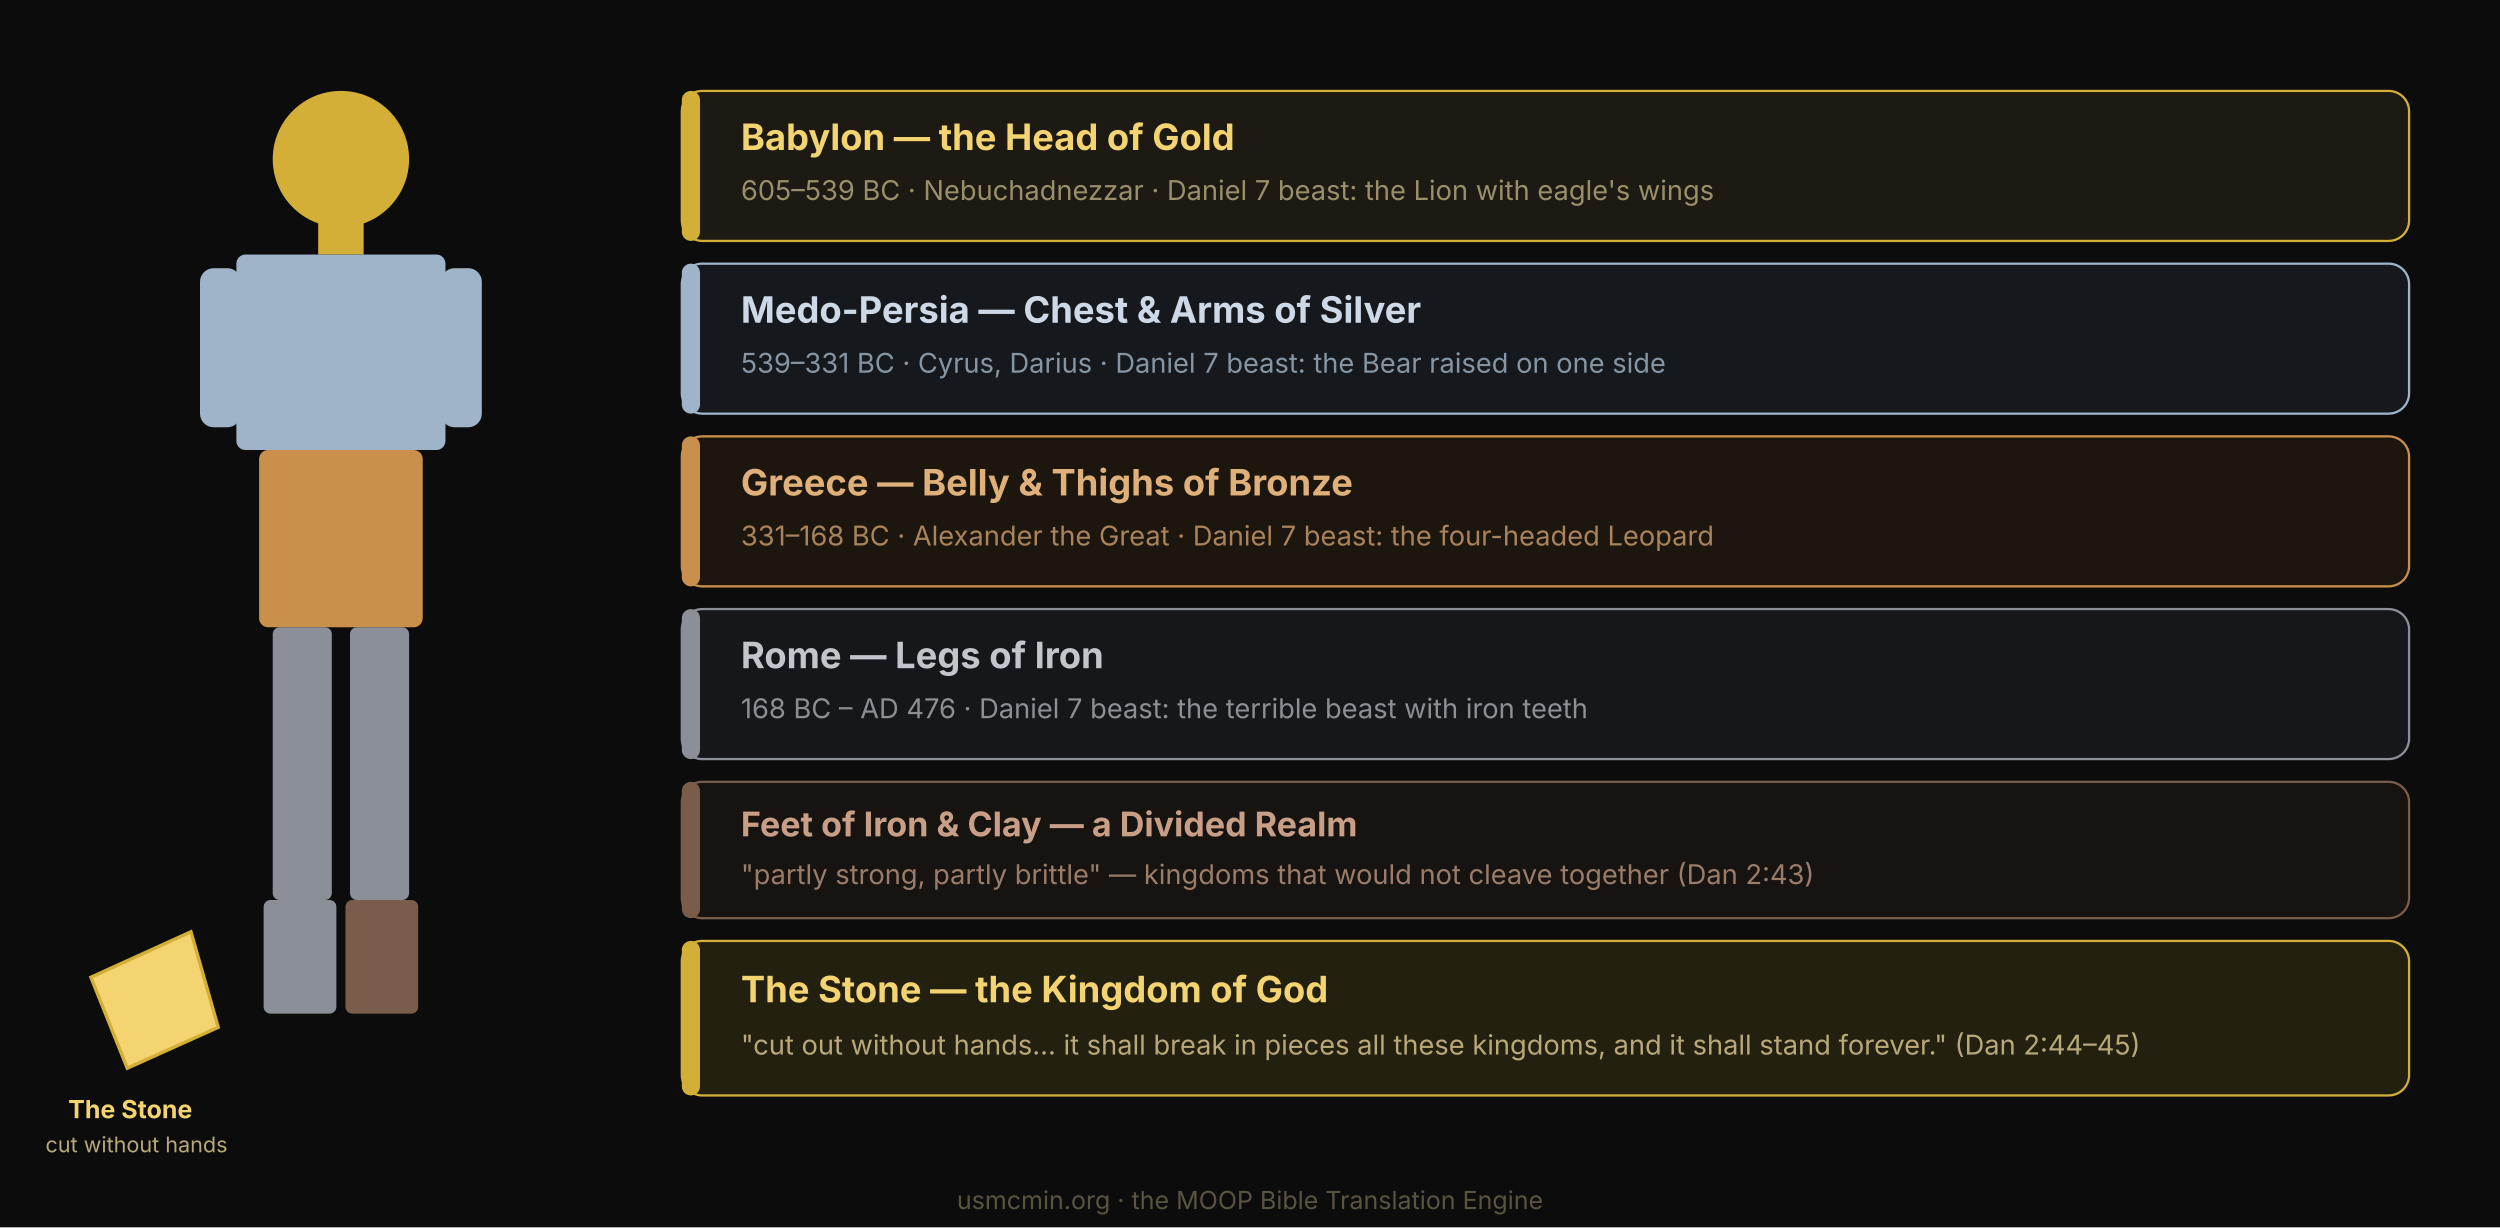
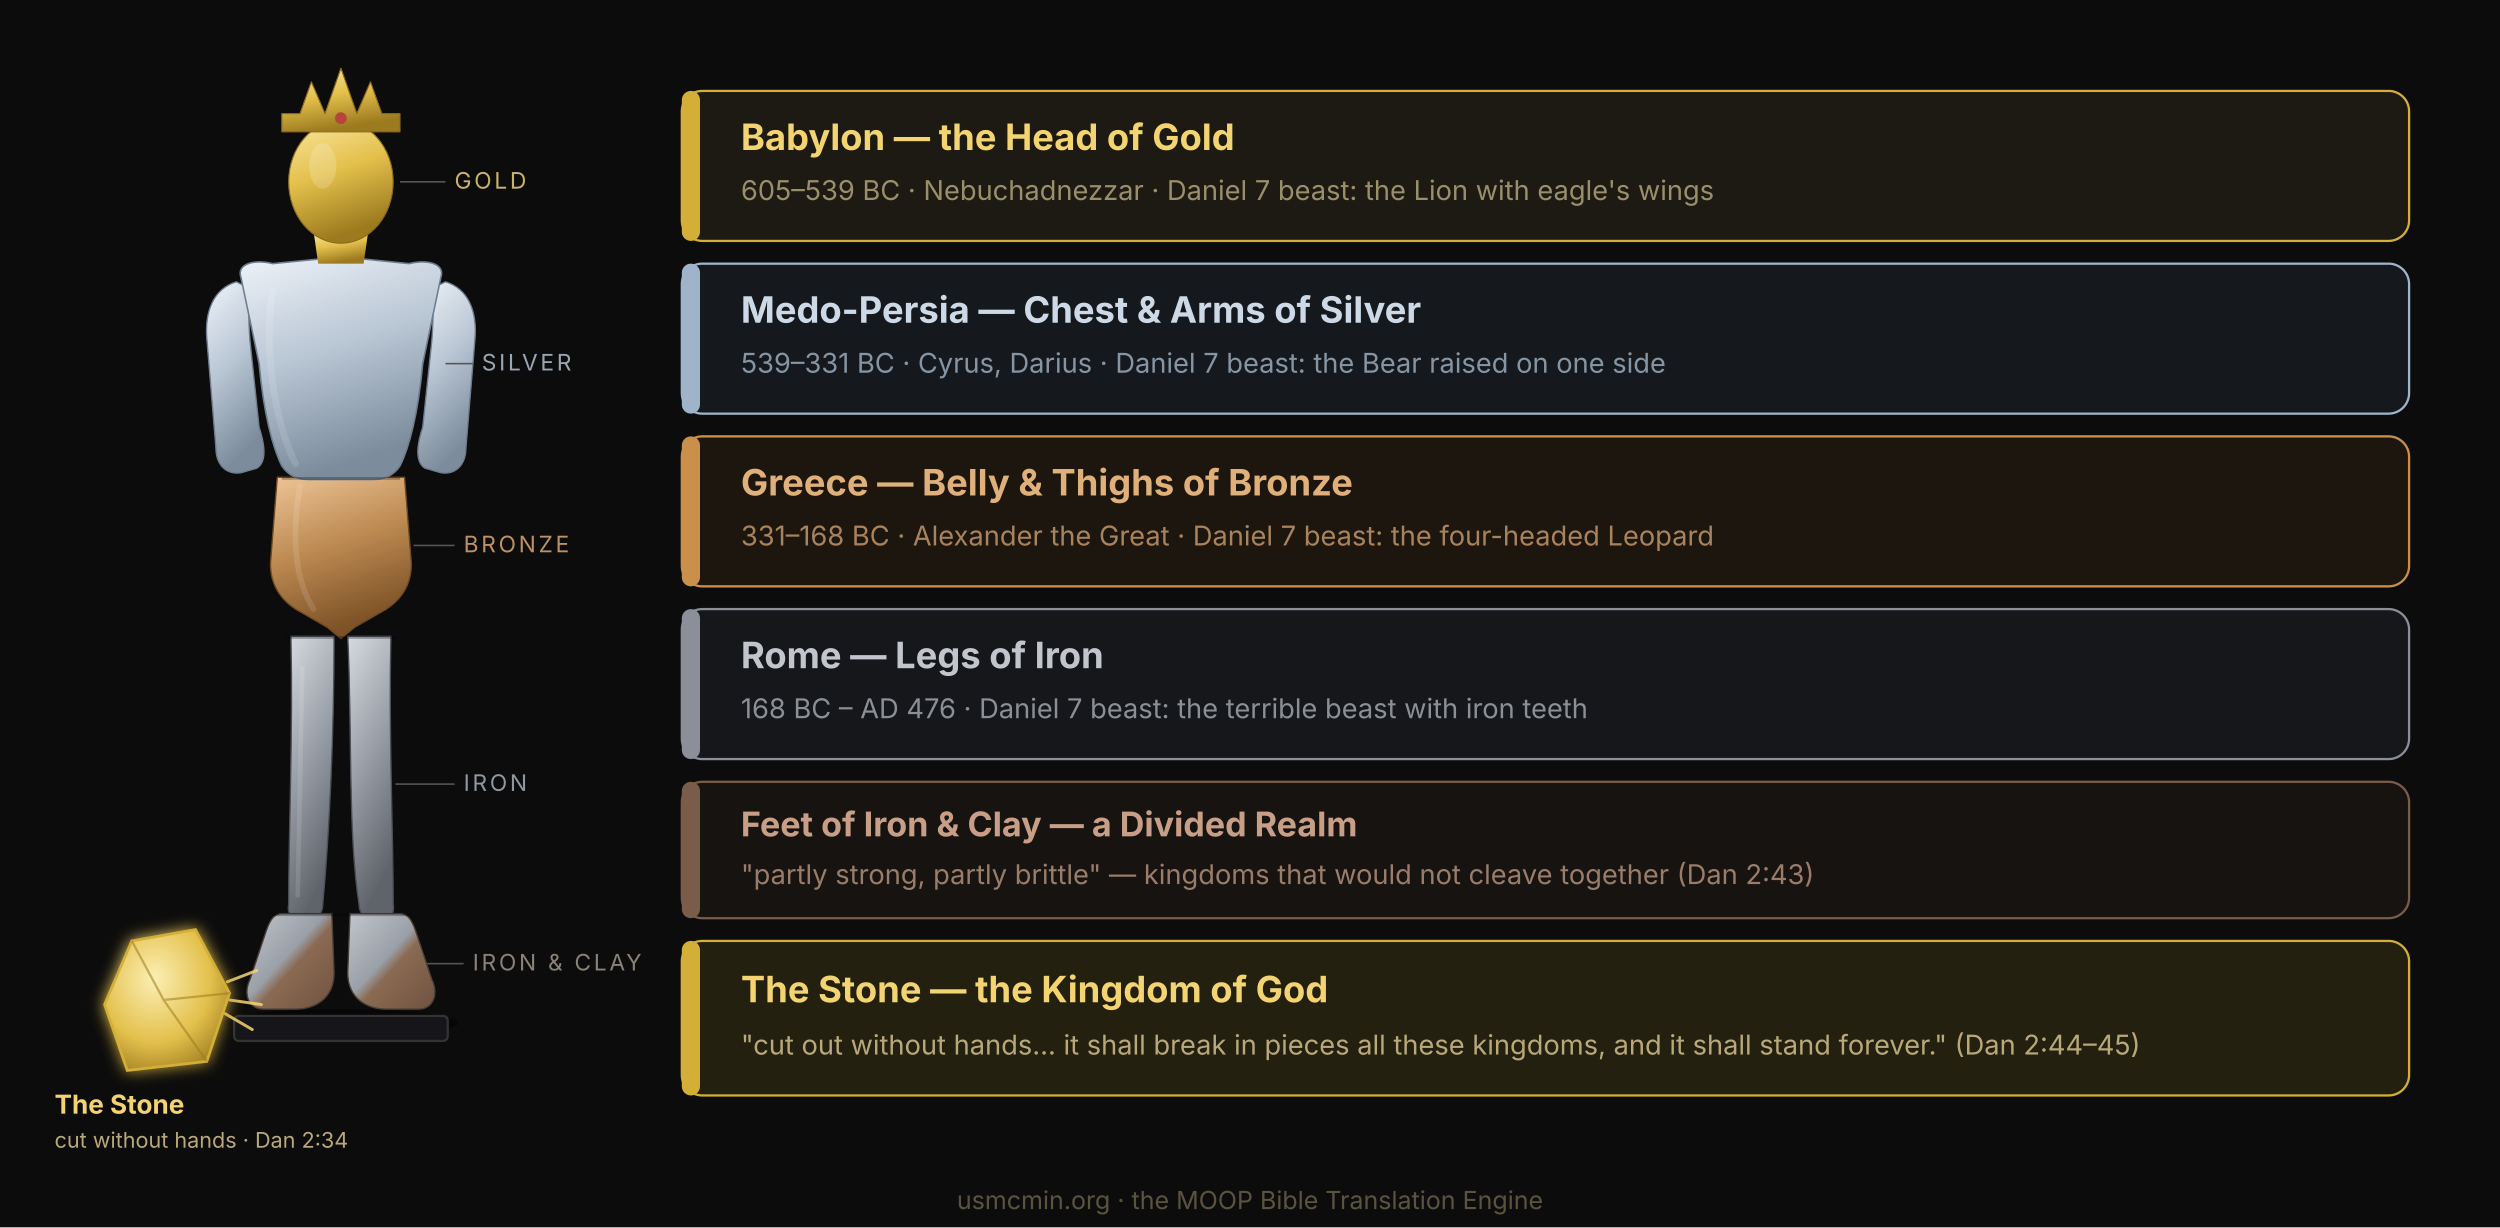
<svg xmlns="http://www.w3.org/2000/svg" viewBox="0 0 1100 540" role="img" aria-label="Daniel's prophecy of four kingdoms — the image of four metals">
  <rect x="0" y="0" width="1100" height="540" fill="#0c0c0c" />
-   <g>
-     <a href="bible.html?ref=Daniel%202">
-       <circle class="hot" cx="150" cy="70" r="30" fill="#D4AF37" />
-       <rect x="140" y="96" width="20" height="16" fill="#D4AF37" />
-       <rect class="hot" x="104" y="112" width="92" height="86" rx="4" fill="#9fb4c9" />
-       <rect x="88" y="118" width="18" height="70" rx="6" fill="#9fb4c9" />
-       <rect x="194" y="118" width="18" height="70" rx="6" fill="#9fb4c9" />
-       <rect class="hot" x="114" y="198" width="72" height="78" rx="4" fill="#c98f4b" />
-       <rect class="hot" x="120" y="276" width="26" height="120" rx="3" fill="#8a8f98" />
-       <rect class="hot" x="154" y="276" width="26" height="120" rx="3" fill="#8a8f98" />
-       <rect class="hot" x="116" y="396" width="32" height="50" rx="3" fill="#8a8f98" />
-       <rect class="hot" x="152" y="396" width="32" height="50" rx="3" fill="#7a5c4a" />
-     </a>
-     <a href="bible.html?ref=Daniel%202%3A44-45">
-       <polygon class="hot" points="40,430 84,410 96,452 56,470" fill="#F4D470" stroke="#D4AF37" stroke-width="1.5" />
-       <text x="30" y="492" font-family="Inter,sans-serif" font-size="11" fill="#F4D470" font-weight="700">The Stone</text>
-       <text x="20" y="507" font-family="Inter,sans-serif" font-size="9.5" fill="#b9a87a">cut without hands</text>
-     </a>
+   <defs>
+     <linearGradient id="m-gold" x1="0" y1="0" x2="0.3" y2="1">
+       <stop offset="0" stop-color="#FBE7A0" />
+       <stop offset="0.5" stop-color="#E3C04B" />
+       <stop offset="1" stop-color="#9C7A1E" />
+     </linearGradient>
+     <linearGradient id="m-silver" x1="0" y1="0" x2="0.3" y2="1">
+       <stop offset="0" stop-color="#eef3f9" />
+       <stop offset="0.5" stop-color="#b9c6d4" />
+       <stop offset="1" stop-color="#7c8c9c" />
+     </linearGradient>
+     <linearGradient id="m-bronze" x1="0" y1="0" x2="0.3" y2="1">
+       <stop offset="0" stop-color="#edc596" />
+       <stop offset="0.5" stop-color="#bd8a52" />
+       <stop offset="1" stop-color="#7d5226" />
+     </linearGradient>
+     <linearGradient id="m-iron" x1="0" y1="0" x2="0.3" y2="1">
+       <stop offset="0" stop-color="#d6dae0" />
+       <stop offset="0.5" stop-color="#9aa0a8" />
+       <stop offset="1" stop-color="#5f646b" />
+     </linearGradient>
+     <linearGradient id="m-ironclay" x1="0" y1="0" x2="1" y2="1">
+       <stop offset="0" stop-color="#c2c6cc" />
+       <stop offset="0.45" stop-color="#9aa0a8" />
+       <stop offset="0.55" stop-color="#8a6a52" />
+       <stop offset="1" stop-color="#6f5240" />
+     </linearGradient>
+     <radialGradient id="m-stone" cx="0.4" cy="0.35" r="0.75">
+       <stop offset="0" stop-color="#FCEFB4" />
+       <stop offset="0.6" stop-color="#E3C04B" />
+       <stop offset="1" stop-color="#9C7A1E" />
+     </radialGradient>
+     <filter id="stone-glow" x="-60%" y="-60%" width="220%" height="220%">
+       <feGaussianBlur stdDeviation="3.2" result="b" />
+       <feMerge>
+         <feMergeNode in="b" />
+         <feMergeNode in="SourceGraphic" />
+       </feMerge>
+     </filter>
+   </defs>
+   <a href="bible.html?ref=Daniel%202">
+     <g class="hot" stroke-linejoin="round">
+       <ellipse cx="150" cy="450" rx="52" ry="6" fill="#000" opacity="0.4" />
+       <rect x="103" y="447" width="94" height="11" rx="2" fill="#15151a" stroke="#333" />
+       <path d="M128,280 C129,322 127,366 127,398 C126,403 130,405 134,405 C138,405 142,403 142,398 C145,366 147,322 147,280 Z" fill="url(#m-iron)" stroke="#4c5158" stroke-width="0.6" />
+       <path d="M172,280 C171,322 173,366 173,398 C174,403 170,405 166,405 C162,405 158,403 158,398 C153,366 155,322 153,280 Z" fill="url(#m-iron)" stroke="#4c5158" stroke-width="0.6" />
+       <path d="M124,402 L146,402 L147,428 C147,439 139,444 130,444 L116,444 C109,444 107,437 110,431 L117,410 C119,404 121,402 124,402 Z" fill="url(#m-ironclay)" stroke="#4c4138" stroke-width="0.6" />
+       <path d="M176,402 L154,402 L153,428 C153,439 161,444 170,444 L184,444 C191,444 193,437 190,431 L183,410 C181,404 179,402 176,402 Z" fill="url(#m-ironclay)" stroke="#4c4138" stroke-width="0.6" />
+       <path d="M122,210 L178,210 L181,248 C181,258 176,264 170,268 L156,276 L150,281 L144,276 L130,268 C124,264 119,258 119,248 Z" fill="url(#m-bronze)" stroke="#6f4a22" stroke-width="0.6" />
+       <path d="M104,124 C94,127 90,137 91,149 L95,197 C95,205 100,209 106,208 L113,206 C118,203 116,194 114,188 L110,150 C109,138 110,130 108,126 Z" fill="url(#m-silver)" stroke="#6f7e8e" stroke-width="0.6" />
+       <path d="M196,124 C206,127 210,137 209,149 L205,197 C205,205 200,209 194,208 L187,206 C182,203 184,194 186,188 L190,150 C191,138 190,130 192,126 Z" fill="url(#m-silver)" stroke="#6f7e8e" stroke-width="0.6" />
+       <path d="M106,122 C104,116 112,114 120,116 L150,113 L180,116 C188,114 196,116 194,122 L186,160 C184,182 180,197 176,205 Q172,211 164,211 L136,211 Q128,211 124,205 C120,197 116,182 114,160 Z" fill="url(#m-silver)" stroke="#6f7e8e" stroke-width="0.7" />
+       <path d="M138,102 L162,102 L160,116 L140,116 Z" fill="url(#m-gold)" />
+       <ellipse cx="150" cy="80" rx="23" ry="27" fill="url(#m-gold)" stroke="#8a6a1f" stroke-width="0.5" />
+       <path d="M124,58 L124,50 L132,50 L137,36 L143,50 L150,30 L157,50 L163,36 L168,50 L176,50 L176,58 Z" fill="url(#m-gold)" stroke="#8a6a1f" stroke-width="0.5" />
+       <circle cx="150" cy="52" r="2.6" fill="#b6453d" />
+       <ellipse cx="142" cy="73" rx="6" ry="10" fill="#fff" opacity="0.18" />
+       <path d="M120,128 C116,150 120,184 130,204" fill="none" stroke="#fff" stroke-width="3" opacity="0.12" stroke-linecap="round" />
+       <path d="M132,214 C128,236 130,256 138,268" fill="none" stroke="#fff" stroke-width="2.5" opacity="0.12" stroke-linecap="round" />
+       <line x1="133" y1="294" x2="131" y2="394" stroke="#fff" stroke-width="2" opacity="0.12" stroke-linecap="round" />
+       <g stroke="#000" stroke-opacity="0.28" stroke-width="1.2">
+         <line x1="124" y1="210.5" x2="176" y2="210.5" />
+         <line x1="126" y1="280.5" x2="174" y2="280.5" />
+         <line x1="120" y1="402.5" x2="180" y2="402.5" />
+       </g>
+     </g>
+   </a>
+   <g font-family="Inter,sans-serif" font-size="10" letter-spacing="1.2" text-anchor="start">
+     <g stroke="#555" stroke-width="0.7">
+       <line x1="176" y1="80" x2="196" y2="80" />
+       <line x1="196" y1="160" x2="208" y2="160" />
+       <line x1="182" y1="240" x2="200" y2="240" />
+       <line x1="174" y1="345" x2="200" y2="345" />
+       <line x1="188" y1="424" x2="204" y2="424" />
+     </g>
+     <text x="200" y="83" fill="#c9b36a">GOLD</text>
+     <text x="212" y="163" fill="#9aa6b2">SILVER</text>
+     <text x="204" y="243" fill="#bd9163">BRONZE</text>
+     <text x="204" y="348" fill="#9097a0">IRON</text>
+     <text x="208" y="427" fill="#8a8276">IRON &amp; CLAY</text>
  </g>
+   <a href="bible.html?ref=Daniel%202%3A44-45">
+     <g class="hot">
+       <g stroke="#F4D470" stroke-width="1.3" opacity="0.85" stroke-linecap="round">
+         <line x1="100" y1="432" x2="113" y2="427" />
+         <line x1="101" y1="440" x2="115" y2="442" />
+         <line x1="99" y1="446" x2="111" y2="453" />
+       </g>
+       <polygon points="46,442 58,414 86,409 101,437 91,467 56,471" fill="url(#m-stone)" stroke="#D4AF37" stroke-width="1.2" filter="url(#stone-glow)" />
+       <path d="M58,414 L72,440 L101,437 M72,440 L91,467" fill="none" stroke="#9c7a1e" stroke-width="1" opacity="0.55" />
+     </g>
+     <text x="24" y="490" font-family="Inter,sans-serif" font-size="11.5" fill="#F4D470" font-weight="700">The Stone</text>
+     <text x="24" y="505" font-family="Inter,sans-serif" font-size="9.5" fill="#b9a87a">cut without hands · Dan 2:34</text>
+   </a>
  <g font-family="Inter,sans-serif">
    <a href="bible.html?ref=Daniel%202">
      <rect class="hot" x="300" y="40" width="760" height="66" rx="9" fill="#1c1a12" stroke="#D4AF37" />
      <rect x="300" y="40" width="8" height="66" rx="4" fill="#D4AF37" />
      <text x="326" y="66" font-size="16" font-weight="700" fill="#F4D470">Babylon — the Head of Gold</text>
      <text x="326" y="88" font-size="12" fill="#9a8f6a">605–539 BC · Nebuchadnezzar · Daniel 7 beast: the Lion with eagle's wings</text>
    </a>
    <rect x="300" y="116" width="760" height="66" rx="9" fill="#15191d" stroke="#9fb4c9" />
    <rect x="300" y="116" width="8" height="66" rx="4" fill="#9fb4c9" />
    <text x="326" y="142" font-size="16" font-weight="700" fill="#cdd9e6">Medo-Persia — Chest &amp; Arms of Silver</text>
    <text x="326" y="164" font-size="12" fill="#8595a3">539–331 BC · Cyrus, Darius · Daniel 7 beast: the Bear raised on one side</text>
    <rect x="300" y="192" width="760" height="66" rx="9" fill="#1d160f" stroke="#c98f4b" />
    <rect x="300" y="192" width="8" height="66" rx="4" fill="#c98f4b" />
    <text x="326" y="218" font-size="16" font-weight="700" fill="#e0b07a">Greece — Belly &amp; Thighs of Bronze</text>
    <text x="326" y="240" font-size="12" fill="#a8835c">331–168 BC · Alexander the Great · Daniel 7 beast: the four-headed Leopard</text>
    <rect x="300" y="268" width="760" height="66" rx="9" fill="#16171a" stroke="#8a8f98" />
    <rect x="300" y="268" width="8" height="66" rx="4" fill="#8a8f98" />
    <text x="326" y="294" font-size="16" font-weight="700" fill="#c2c6cc">Rome — Legs of Iron</text>
    <text x="326" y="316" font-size="12" fill="#8b9097">168 BC – AD 476 · Daniel 7 beast: the terrible beast with iron teeth</text>
    <rect x="300" y="344" width="760" height="60" rx="9" fill="#161310" stroke="#7a5c4a" />
    <rect x="300" y="344" width="8" height="60" rx="4" fill="#7a5c4a" />
    <text x="326" y="368" font-size="15" font-weight="700" fill="#c89f86">Feet of Iron &amp; Clay — a Divided Realm</text>
    <text x="326" y="389" font-size="12" fill="#9a7c6a">"partly strong, partly brittle" — kingdoms that would not cleave together (Dan 2:43)</text>
    <a href="bible.html?ref=Daniel%202%3A44-45">
      <rect class="hot" x="300" y="414" width="760" height="68" rx="9" fill="#23200f" stroke="#D4AF37" />
      <rect x="300" y="414" width="8" height="68" rx="4" fill="#D4AF37" />
      <text x="326" y="441" font-size="16" font-weight="700" fill="#F4D470">The Stone — the Kingdom of God</text>
      <text x="326" y="464" font-size="12" fill="#b9a87a">"cut out without hands… it shall break in pieces all these kingdoms, and it shall stand forever." (Dan 2:44–45)</text>
    </a>
  </g>
  <text x="550" y="532" text-anchor="middle" font-family="Inter, Helvetica, Arial, sans-serif" font-size="11" fill="#5a5340">usmcmin.org · the MOOP Bible Translation Engine</text>
</svg>
